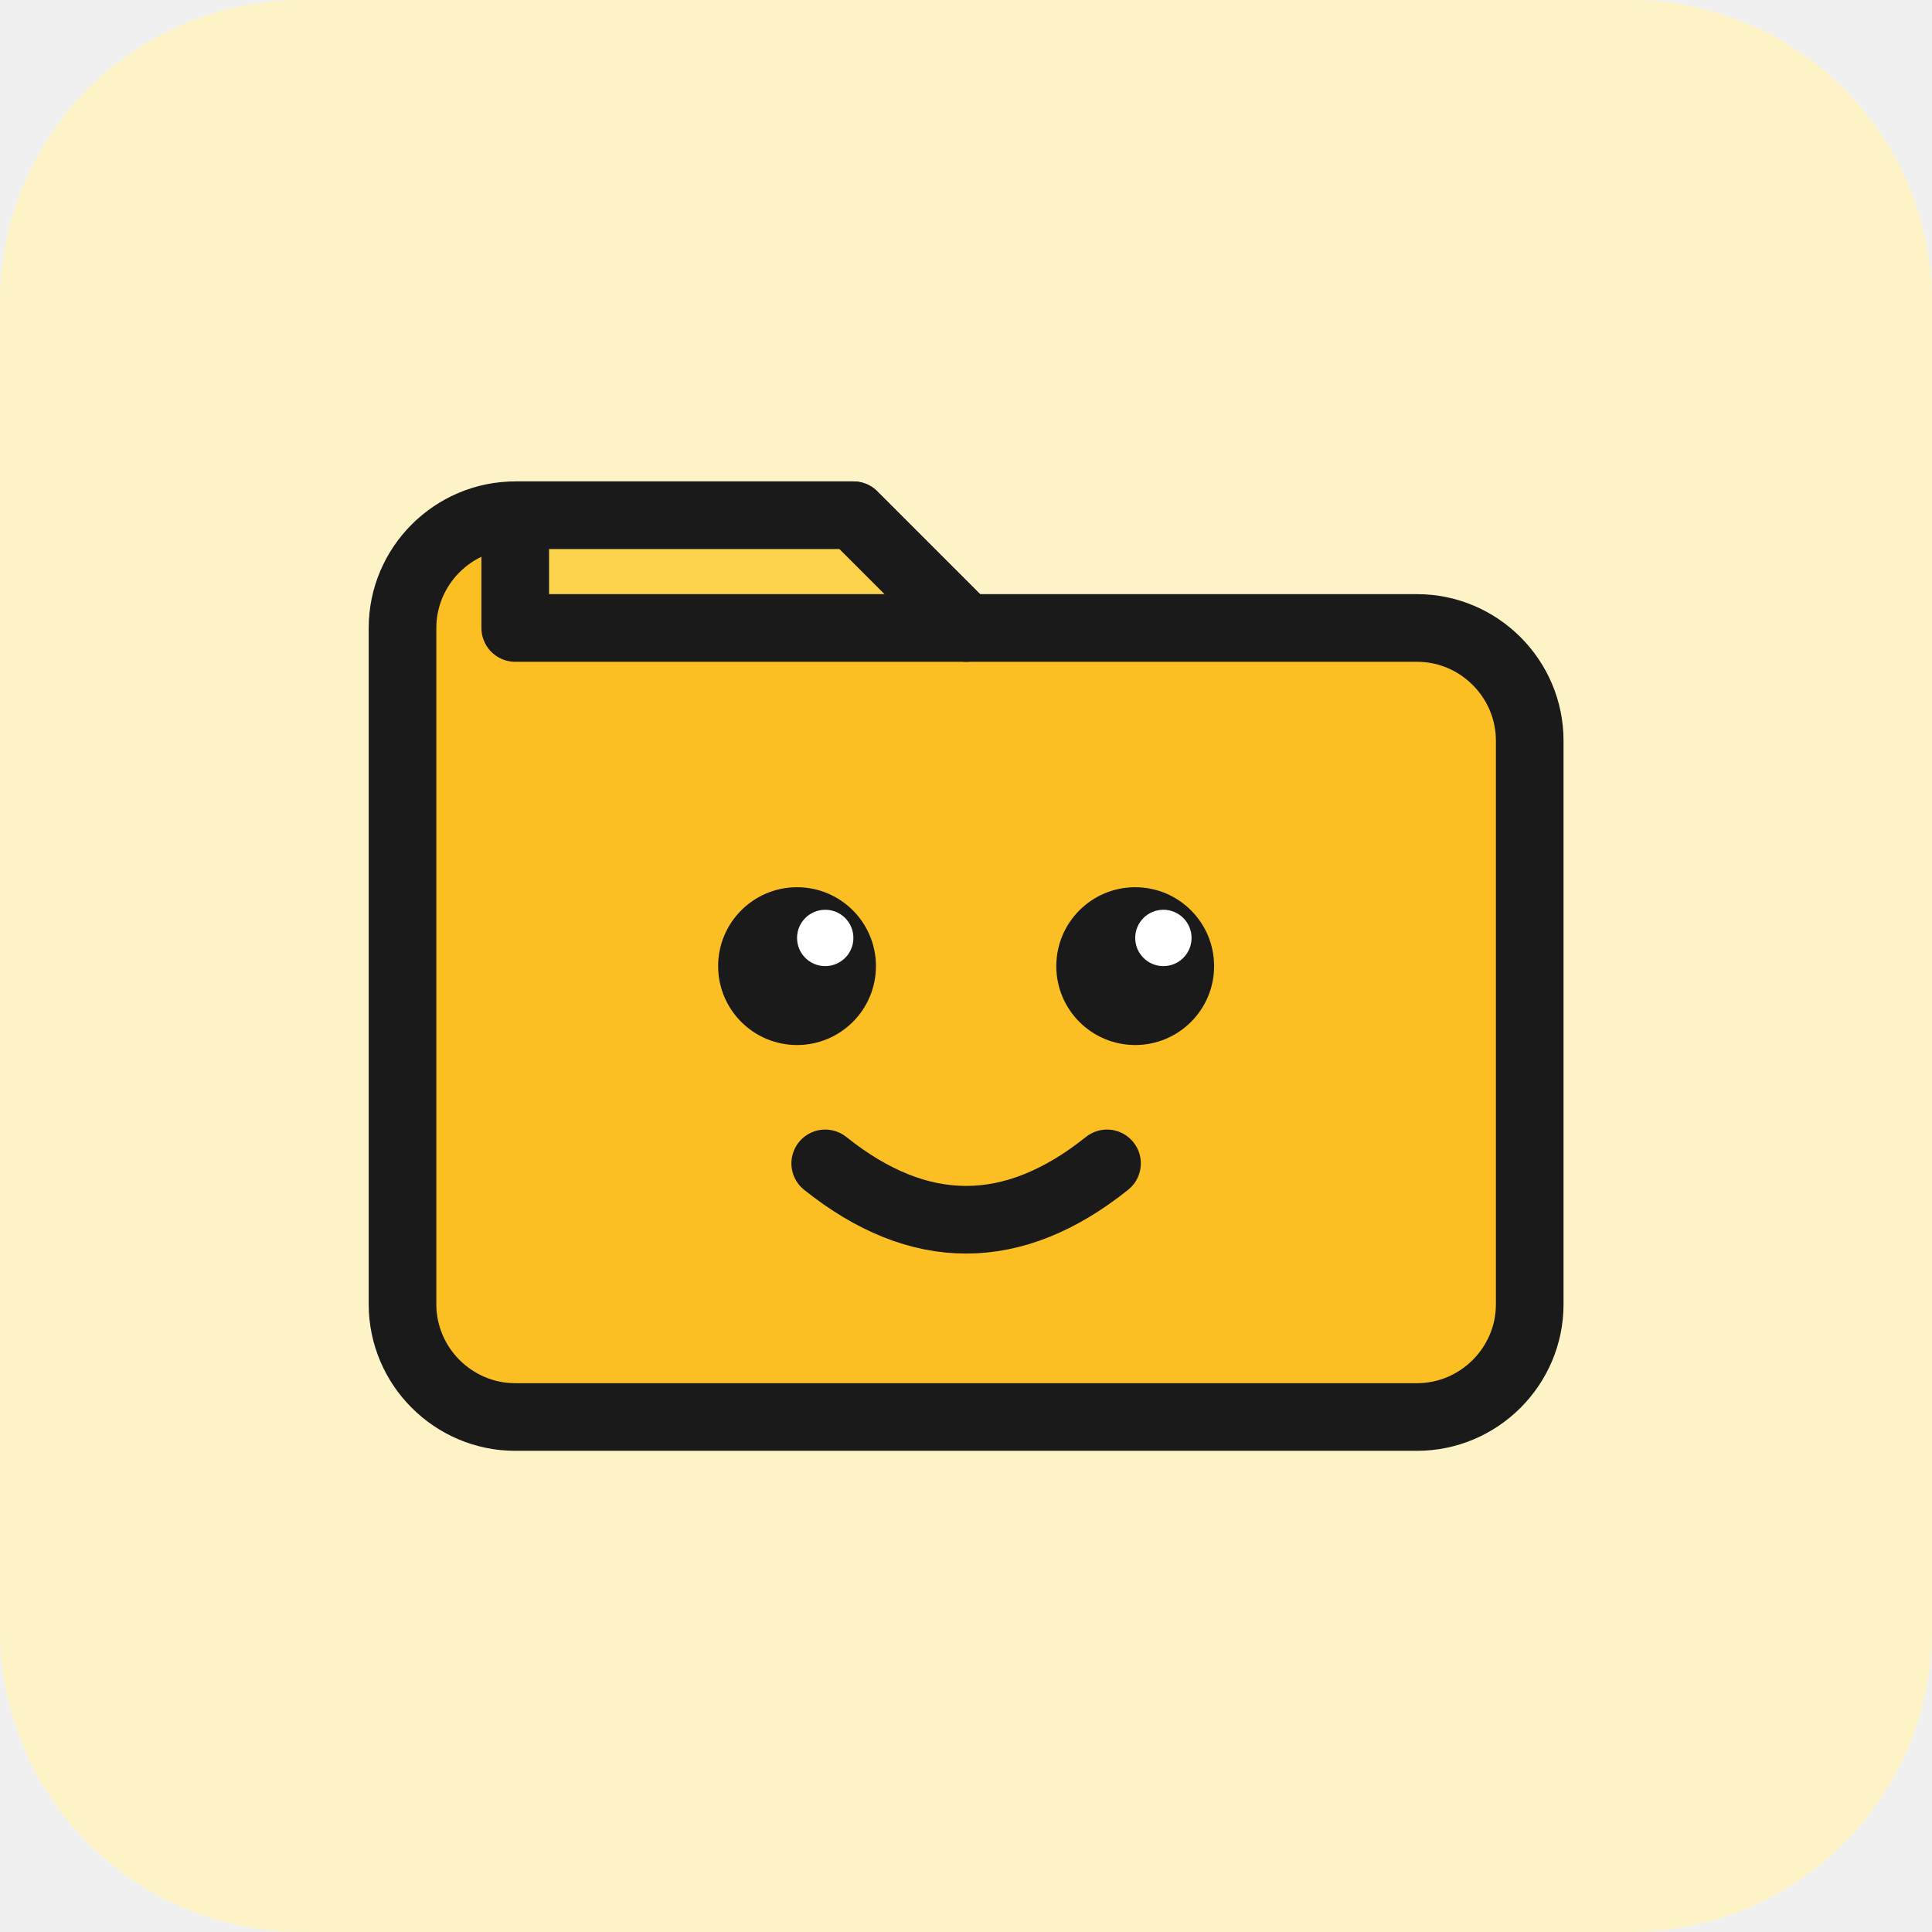
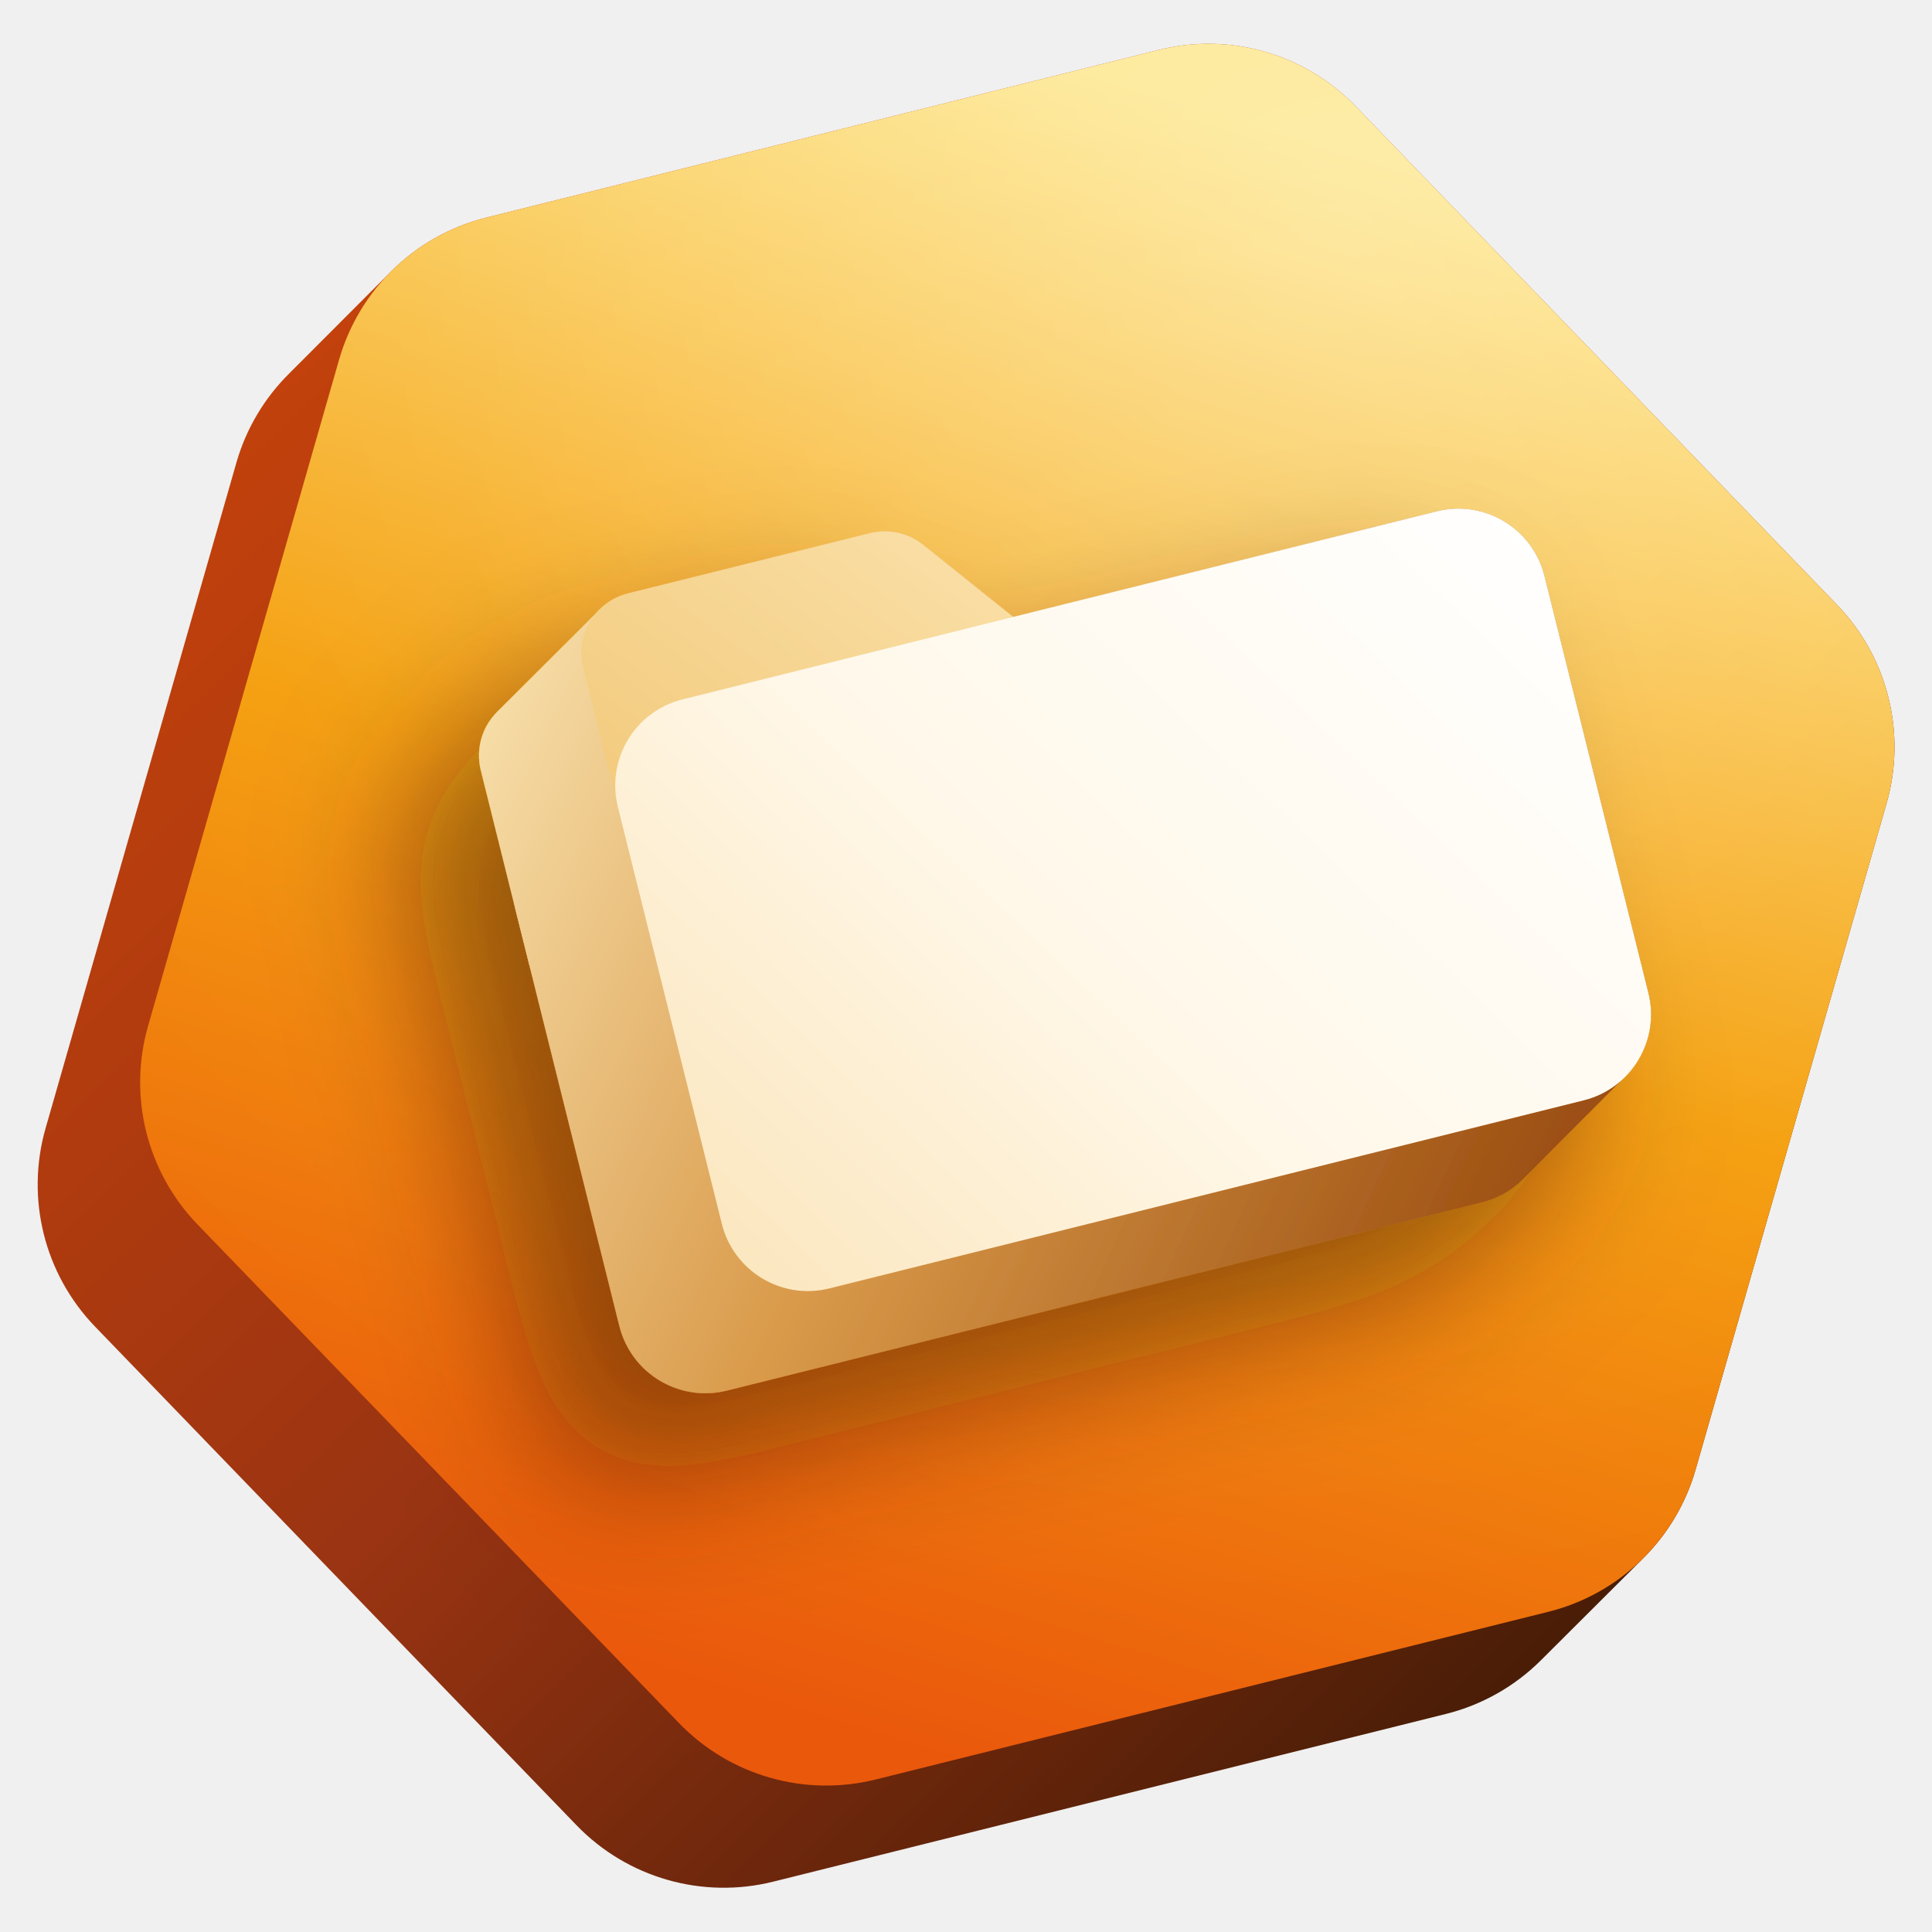
- <svg xmlns="http://www.w3.org/2000/svg" width="64" height="64" viewBox="0 0 64 64">
-   <rect width="64" height="64" rx="10" fill="#fef3c7" />
-   <g transform="translate(9.6, 9.6) scale(1.867)">
-     <path d="M20 6h-8l-2-2H4c-1.1 0-2 .9-2 2v12c0 1.1.9 2 2 2h16c1.1 0 2-.9 2-2V8c0-1.1-.9-2-2-2z" fill="#fbbf24" stroke="#1a1a1a" stroke-width="1.2" stroke-linejoin="round" />
-     <path d="M4 4h6l2 2H4z" fill="#fcd34d" stroke="#1a1a1a" stroke-width="1.2" stroke-linejoin="round" />
-     <circle cx="9" cy="12" r="1.4" fill="#1a1a1a" />
-     <circle cx="15" cy="12" r="1.4" fill="#1a1a1a" />
-     <circle cx="9.5" cy="11.5" r="0.5" fill="white" />
-     <circle cx="15.5" cy="11.5" r="0.5" fill="white" />
-     <path d="M9.5 15.5Q12 17.5 14.5 15.5" fill="none" stroke="#1a1a1a" stroke-width="1.2" stroke-linecap="round" />
+ <svg xmlns="http://www.w3.org/2000/svg" viewBox="0 0 256 256">
+   <defs>
+     <linearGradient id="fbBg" x1="0.21" y1="0.91" x2="0.79" y2="0.09">
+       <stop offset="0" stop-color="#ea580c" />
+       <stop offset="0.5" stop-color="#f59e0b" />
+       <stop offset="1" stop-color="#fde68a" />
+     </linearGradient>
+     <radialGradient id="fbSheen" cx="0.76" cy="0.14" r="0.85">
+       <stop offset="0" stop-color="#ffffff" stop-opacity="0.26" />
+       <stop offset="0.6" stop-color="#ffffff" stop-opacity="0.05" />
+       <stop offset="1" stop-color="#ffffff" stop-opacity="0" />
+     </radialGradient>
+     <linearGradient id="fbTileWall" gradientUnits="userSpaceOnUse" x1="-75.3" y1="-108.3" x2="57.2" y2="119.2">
+       <stop offset="0" stop-color="#c2410c" />
+       <stop offset="0.5" stop-color="#9a3412" />
+       <stop offset="1" stop-color="#4a1d07" />
+     </linearGradient>
+     <linearGradient id="fbFace" gradientUnits="userSpaceOnUse" x1="87" y1="-42.5" x2="-53" y2="46.5">
+       <stop offset="0" stop-color="#ffffff" />
+       <stop offset="0.55" stop-color="#fff8ea" />
+       <stop offset="1" stop-color="#fbe6bd" />
+     </linearGradient>
+     <linearGradient id="fbTab" gradientUnits="userSpaceOnUse" x1="7" y1="-72.5" x2="-53" y2="-22.5">
+       <stop offset="0" stop-color="#fbe3ae" />
+       <stop offset="1" stop-color="#f2c97a" />
+     </linearGradient>
+     <linearGradient id="fbWall" gradientUnits="userSpaceOnUse" x1="-59.8" y1="-56.2" x2="71.6" y2="50.1">
+       <stop offset="0" stop-color="#f6dca6" />
+       <stop offset="0.45" stop-color="#d99a4a" />
+       <stop offset="1" stop-color="#9c4f12" />
+     </linearGradient>
+     <filter id="fbCast" x="-45%" y="-45%" width="190%" height="190%">
+       <feDropShadow dx="-11" dy="13" stdDeviation="10" flood-color="#3b1606" flood-opacity="0.5" />
+     </filter>
+   </defs>
+   <g transform="translate(134.8 121.2) scale(0.9038)">
+     <g transform="rotate(-14)">
+       <path d="M-145.8 -4.1 L-95 -92.1 A30 30 0 0 1 -84.4 -102.8 L-84.4 -102.8 L-66.3 -113.7 A30 30 0 0 1 -50.8 -118 L-50.8 -118 L50.8 -118 A30 30 0 0 1 76.8 -103 L76.8 -103 L127.6 -15 A30 30 0 0 1 127.6 15 L127.6 15 L76.8 103 A30 30 0 0 1 66.3 113.7 L66.3 113.7 L48.1 124.6 A30 30 0 0 1 32.6 128.9 L32.6 128.9 L-69 128.9 A30 30 0 0 1 -95 113.9 L-95 113.9 L-145.8 25.9 A30 30 0 0 1 -145.8 -4.1Z" fill="url(#fbTileWall)" />
+       <path d="M127.6 15 L76.8 103 A30 30 0 0 1 50.8 118 L50.8 118 L-50.8 118 A30 30 0 0 1 -76.8 103 L-76.8 103 L-127.6 15 A30 30 0 0 1 -127.6 -15 L-127.6 -15 L-76.8 -103 A30 30 0 0 1 -50.8 -118 L-50.8 -118 L50.8 -118 A30 30 0 0 1 76.8 -103 L76.8 -103 L127.6 -15 A30 30 0 0 1 127.6 15Z" fill="url(#fbBg)" />
+       <path d="M127.6 15 L76.8 103 A30 30 0 0 1 50.8 118 L50.8 118 L-50.8 118 A30 30 0 0 1 -76.8 103 L-76.8 103 L-127.6 15 A30 30 0 0 1 -127.6 -15 L-127.6 -15 L-76.8 -103 A30 30 0 0 1 -50.8 -118 L-50.8 -118 L50.8 -118 A30 30 0 0 1 76.8 -103 L76.8 -103 L127.6 -15 A30 30 0 0 1 127.6 15Z" fill="url(#fbSheen)" />
+     </g>
+     <g filter="url(#fbCast)">
+       <g transform="rotate(-14)">
+         <path d="M-66.8 -47.3 L-48.6 -58.2 A9 9 0 0 1 -44 -59.5 L-44 -59.5 L-7.5 -59.5 A9 9 0 0 1 -0.3 -56 L-0.3 -56 L11.2 -40.9 A9 9 0 0 1 13 -35.5 L13 -35.5 L13 -21.5 A9 9 0 0 1 8.6 -13.8 L8.6 -13.8 L-9.5 -2.9 A9 9 0 0 1 -14.2 -1.6 L-14.2 -1.6 L-62.2 -1.6 A9 9 0 0 1 -71.2 -10.6 L-71.2 -10.6 L-71.2 -39.6 A9 9 0 0 1 -66.8 -47.3Z" fill="url(#fbWall)" />
+         <path d="M-64.9 -29.7 L-46.7 -40.6 A13 13 0 0 1 -40 -42.5 L-40 -42.5 L74 -42.5 A13 13 0 0 1 87 -29.5 L87 -29.5 L87 33.5 A13 13 0 0 1 80.7 44.6 L80.7 44.6 L62.5 55.6 A13 13 0 0 1 55.8 57.4 L55.8 57.4 L-58.2 57.4 A13 13 0 0 1 -71.2 44.4 L-71.2 44.4 L-71.2 -18.6 A13 13 0 0 1 -64.9 -29.7Z" fill="url(#fbWall)" />
+         <path d="M-44 -59.5 L-7.5 -59.5 A9 9 0 0 1 -0.3 -56 L-0.3 -56 L11.2 -40.9 A9 9 0 0 1 13 -35.5 L13 -35.5 L13 -21.5 A9 9 0 0 1 4 -12.5 L4 -12.5 L-44 -12.5 A9 9 0 0 1 -53 -21.5 L-53 -21.5 L-53 -50.5 A9 9 0 0 1 -44 -59.5Z" fill="url(#fbTab)" />
+         <path d="M-40 -42.5 L74 -42.5 A13 13 0 0 1 87 -29.5 L87 -29.5 L87 33.5 A13 13 0 0 1 74 46.5 L74 46.5 L-40 46.5 A13 13 0 0 1 -53 33.5 L-53 33.5 L-53 -29.5 A13 13 0 0 1 -40 -42.5Z" fill="url(#fbFace)" />
+       </g>
+     </g>
  </g>
</svg>
